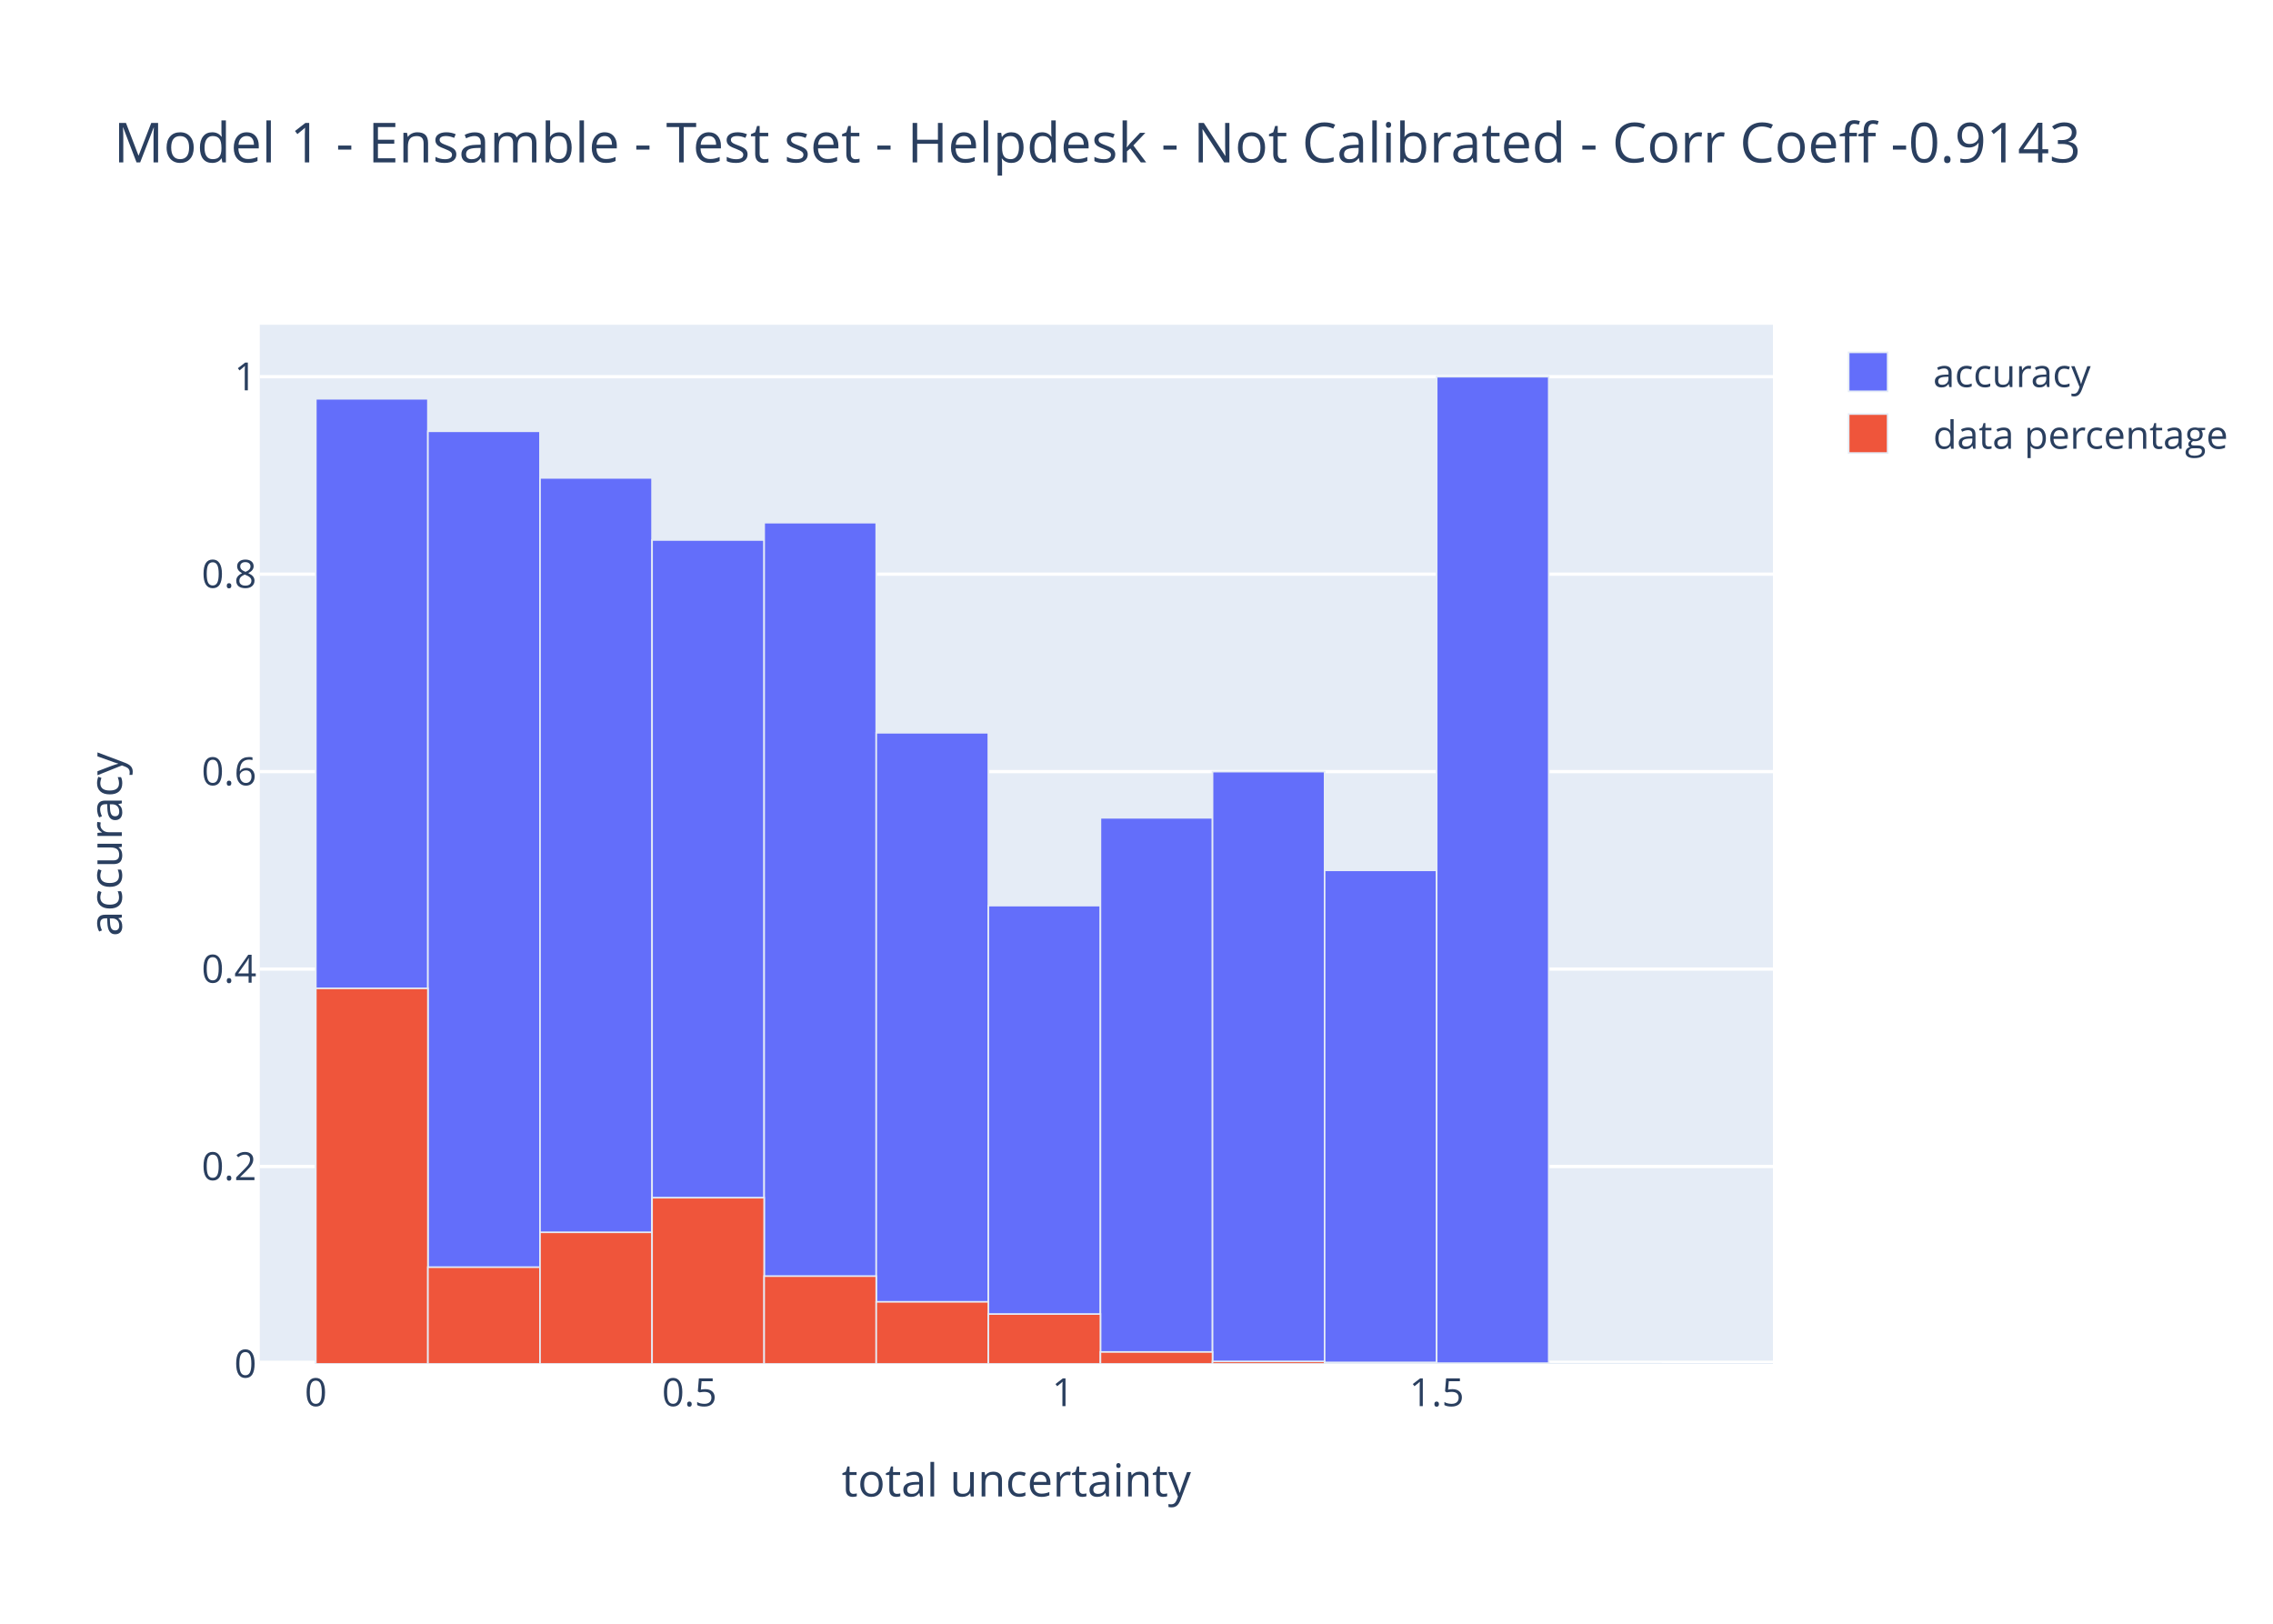
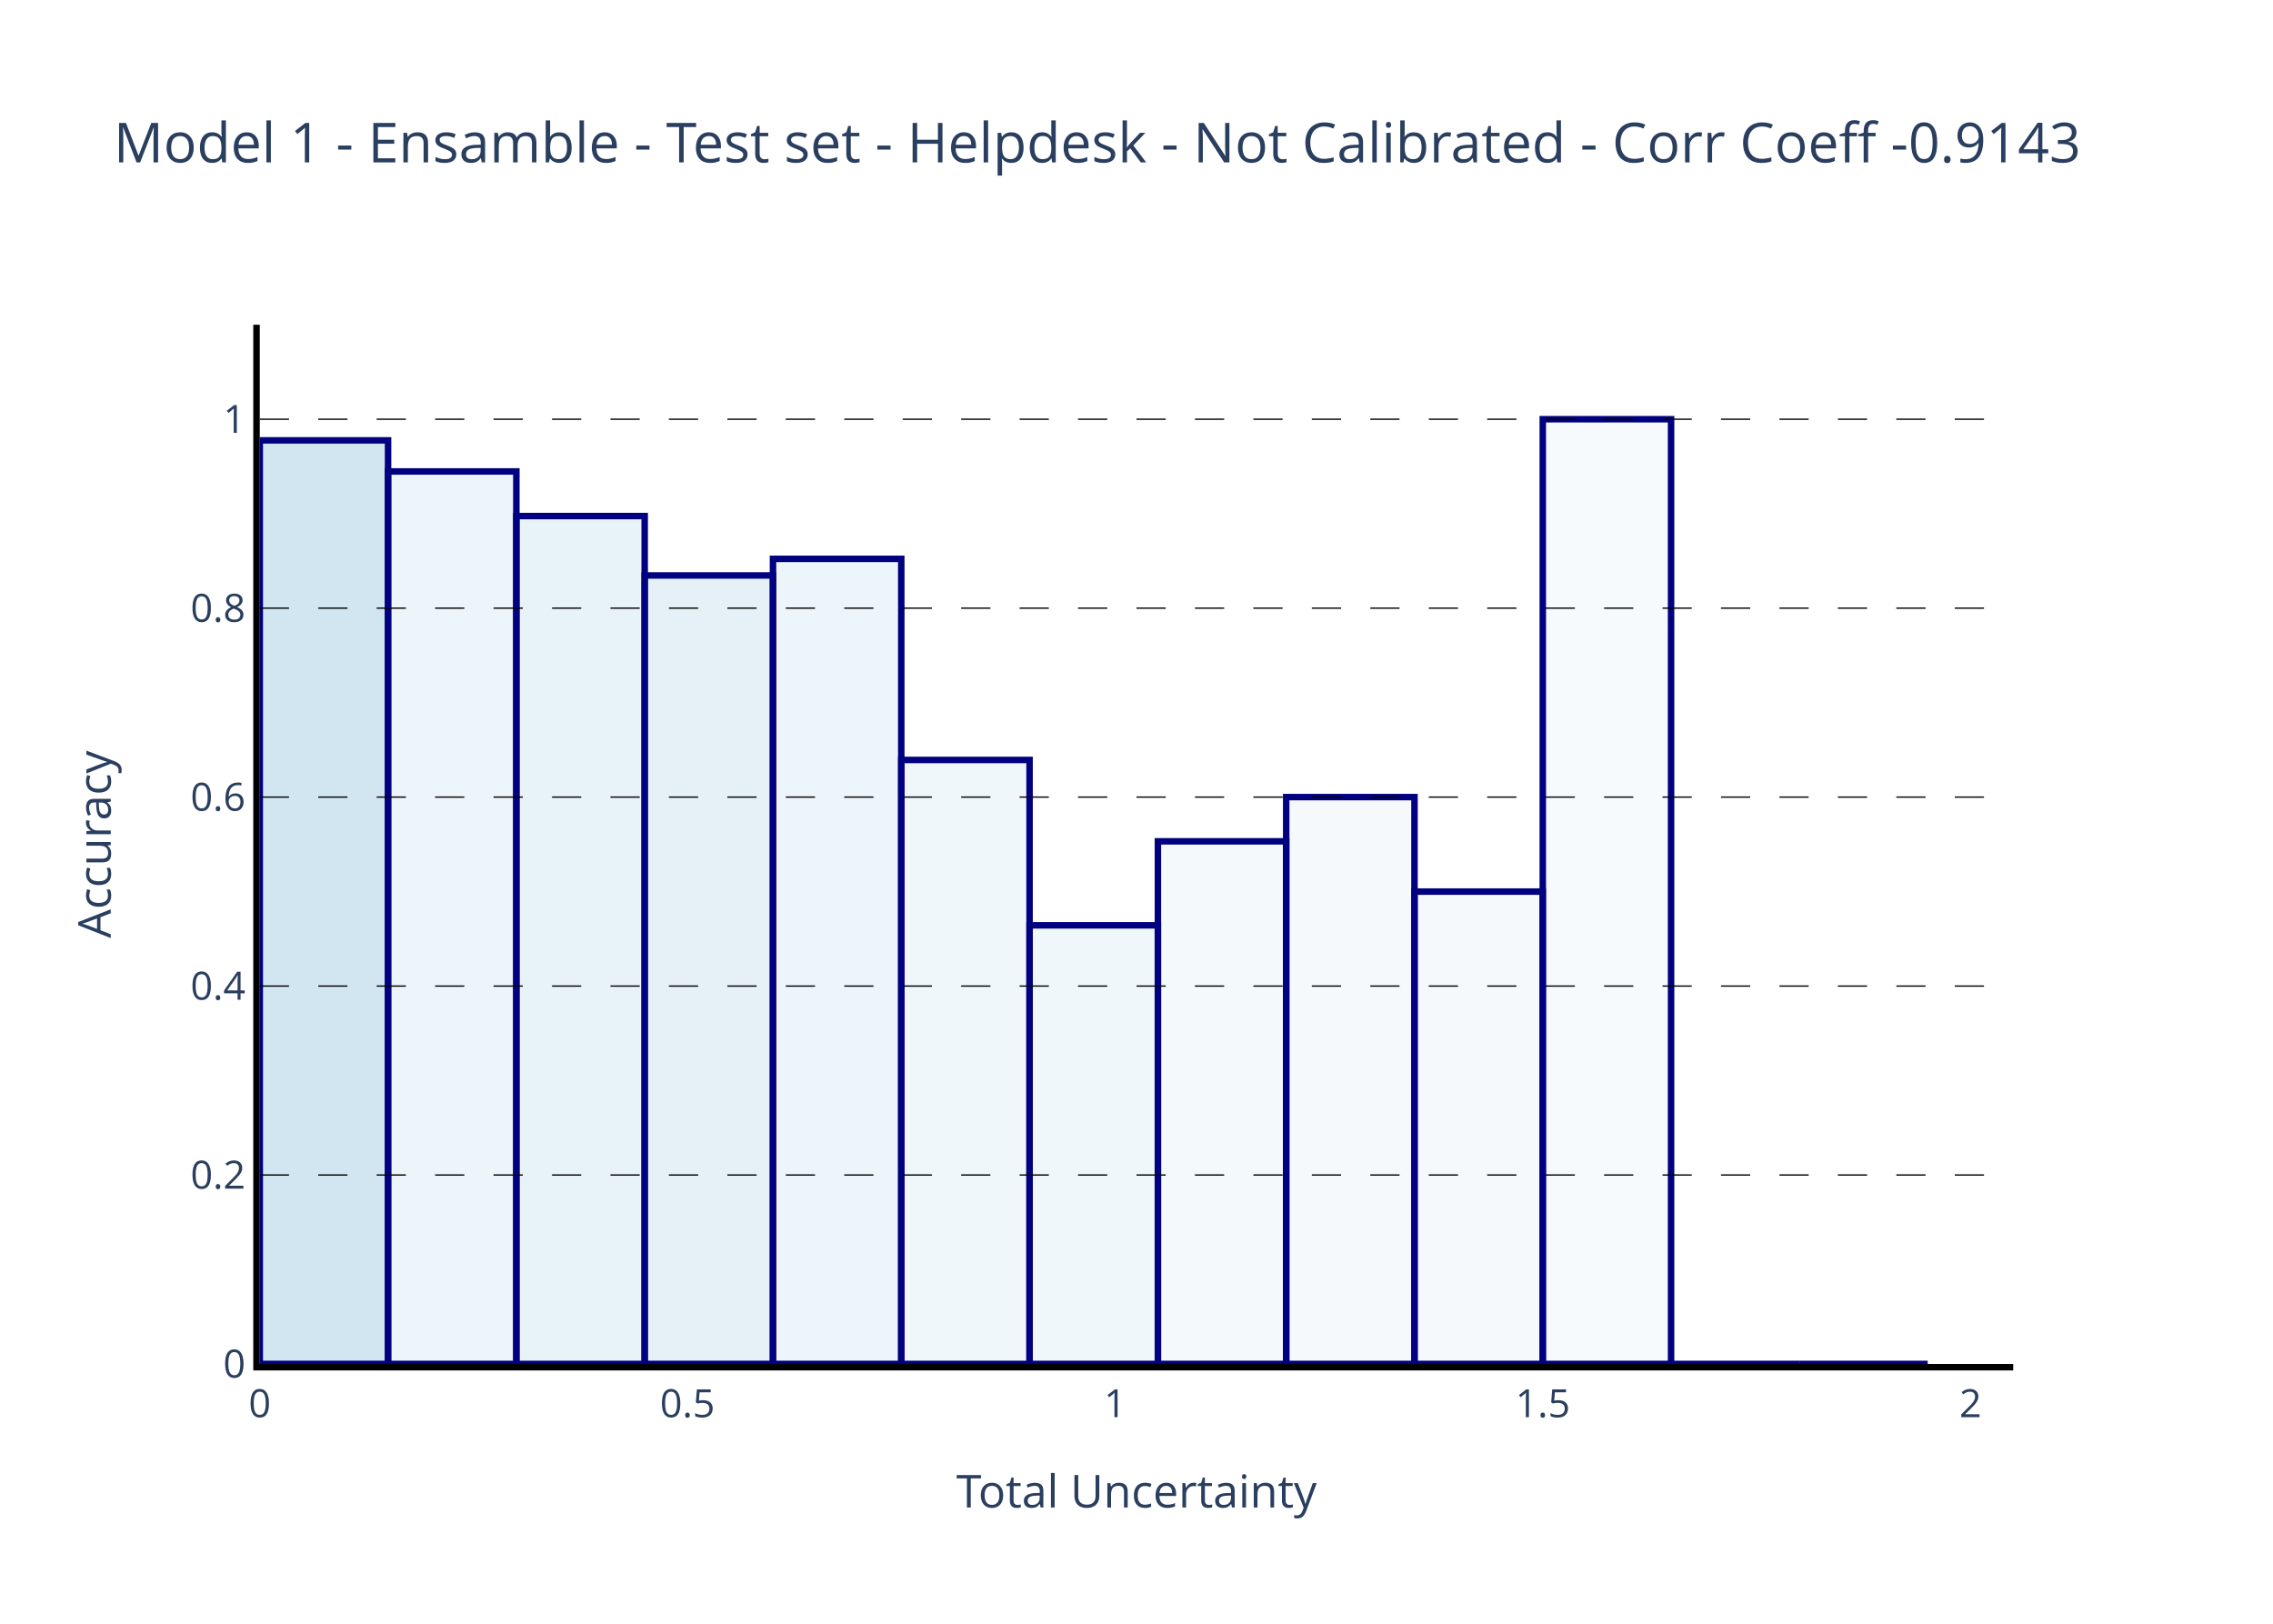
<svg xmlns="http://www.w3.org/2000/svg" class="main-svg" width="700" height="500" style="" viewBox="0 0 700 500">
  <rect x="0" y="0" width="700" height="500" style="fill: rgb(255, 255, 255); fill-opacity: 1;" />
-   <defs id="defs-a2b89d">
+   <defs id="defs-fe7f4f">
    <g class="clips">
-       <clipPath id="clipa2b89dxyplot" class="plotclip">
-         <rect width="466" height="320" />
+       <clipPath id="clipfe7f4fxyplot" class="plotclip">
+         <rect width="540" height="320" />
      </clipPath>
-       <clipPath class="axesclip" id="clipa2b89dx">
-         <rect x="80" y="0" width="466" height="500" />
+       <clipPath class="axesclip" id="clipfe7f4fx">
+         <rect x="80" y="0" width="540" height="500" />
      </clipPath>
-       <clipPath class="axesclip" id="clipa2b89dy">
+       <clipPath class="axesclip" id="clipfe7f4fy">
        <rect x="0" y="100" width="700" height="320" />
      </clipPath>
-       <clipPath class="axesclip" id="clipa2b89dxy">
-         <rect x="80" y="100" width="466" height="320" />
+       <clipPath class="axesclip" id="clipfe7f4fxy">
+         <rect x="80" y="100" width="540" height="320" />
      </clipPath>
    </g>
    <g class="gradients" />
    <g class="patterns" />
  </defs>
-   <g class="bglayer">
-     <rect class="bg" x="80" y="100" width="466" height="320" style="fill: rgb(229, 236, 246); fill-opacity: 1; stroke-width: 0;" />
-   </g>
+   <g class="bglayer" />
  <g class="layer-below">
    <g class="imagelayer" />
    <g class="shapelayer" />
  </g>
  <g class="cartesianlayer">
    <g class="subplot xy">
      <g class="layer-subplot">
        <g class="shapelayer" />
        <g class="imagelayer" />
      </g>
      <g class="gridlayer">
        <g class="x" />
        <g class="y">
-           <path class="ygrid crisp" transform="translate(0,359.2)" d="M80,0h466" style="stroke: rgb(255, 255, 255); stroke-opacity: 1; stroke-width: 1px;" />
-           <path class="ygrid crisp" transform="translate(0,298.4)" d="M80,0h466" style="stroke: rgb(255, 255, 255); stroke-opacity: 1; stroke-width: 1px;" />
-           <path class="ygrid crisp" transform="translate(0,237.6)" d="M80,0h466" style="stroke: rgb(255, 255, 255); stroke-opacity: 1; stroke-width: 1px;" />
-           <path class="ygrid crisp" transform="translate(0,176.8)" d="M80,0h466" style="stroke: rgb(255, 255, 255); stroke-opacity: 1; stroke-width: 1px;" />
-           <path class="ygrid crisp" transform="translate(0,116)" d="M80,0h466" style="stroke: rgb(255, 255, 255); stroke-opacity: 1; stroke-width: 1px;" />
+           <path class="ygrid crisp" transform="translate(0,361.82)" d="M80,0h540" style="stroke: rgb(255, 255, 255); stroke-opacity: 1; stroke-width: 1px;" />
+           <path class="ygrid crisp" transform="translate(0,303.64)" d="M80,0h540" style="stroke: rgb(255, 255, 255); stroke-opacity: 1; stroke-width: 1px;" />
+           <path class="ygrid crisp" transform="translate(0,245.45)" d="M80,0h540" style="stroke: rgb(255, 255, 255); stroke-opacity: 1; stroke-width: 1px;" />
+           <path class="ygrid crisp" transform="translate(0,187.27)" d="M80,0h540" style="stroke: rgb(255, 255, 255); stroke-opacity: 1; stroke-width: 1px;" />
+           <path class="ygrid crisp" transform="translate(0,129.09)" d="M80,0h540" style="stroke: rgb(255, 255, 255); stroke-opacity: 1; stroke-width: 1px;" />
        </g>
      </g>
      <g class="zerolinelayer">
-         <path class="yzl zl crisp" transform="translate(0,420)" d="M80,0h466" style="stroke: rgb(255, 255, 255); stroke-opacity: 1; stroke-width: 2px;" />
+         <path class="yzl zl crisp" transform="translate(0,420)" d="M80,0h540" style="stroke: rgb(255, 255, 255); stroke-opacity: 1; stroke-width: 2px;" />
      </g>
      <path class="xlines-below" />
      <path class="ylines-below" />
      <g class="overlines-below" />
      <g class="xaxislayer-below" />
      <g class="yaxislayer-below" />
      <g class="overaxes-below" />
-       <g class="plot" transform="translate(80,100)" clip-path="url(#clipa2b89dxyplot)">
+       <g class="plot" transform="translate(80,100)" clip-path="url(#clipfe7f4fxyplot)">
        <g class="barlayer mlayer">
          <g class="trace bars" style="opacity: 1;">
            <g class="points">
              <g class="point">
-                 <path d="M17.26,320V22.8H51.78V320Z" style="vector-effect: non-scaling-stroke; opacity: 1; stroke-width: 0.5px; fill: rgb(99, 110, 250); fill-opacity: 1; stroke: rgb(229, 236, 246); stroke-opacity: 1;" />
+                 <path d="M0,320V35.6H39.51V320Z" style="vector-effect: non-scaling-stroke; opacity: 1; stroke-width: 2px; fill: rgb(158, 202, 225); fill-opacity: 0.48; stroke: rgb(0, 0, 128); stroke-opacity: 1;" />
              </g>
              <g class="point">
-                 <path d="M51.78,320V32.8H86.3V320Z" style="vector-effect: non-scaling-stroke; opacity: 1; stroke-width: 0.5px; fill: rgb(99, 110, 250); fill-opacity: 1; stroke: rgb(229, 236, 246); stroke-opacity: 1;" />
+                 <path d="M39.51,320V45.17H79.02V320Z" style="vector-effect: non-scaling-stroke; opacity: 1; stroke-width: 2px; fill: rgb(158, 202, 225); fill-opacity: 0.198; stroke: rgb(0, 0, 128); stroke-opacity: 1;" />
              </g>
              <g class="point">
-                 <path d="M86.3,320V47.16H120.81V320Z" style="vector-effect: non-scaling-stroke; opacity: 1; stroke-width: 0.5px; fill: rgb(99, 110, 250); fill-opacity: 1; stroke: rgb(229, 236, 246); stroke-opacity: 1;" />
+                 <path d="M79.02,320V58.91H118.54V320Z" style="vector-effect: non-scaling-stroke; opacity: 1; stroke-width: 2px; fill: rgb(158, 202, 225); fill-opacity: 0.233; stroke: rgb(0, 0, 128); stroke-opacity: 1;" />
              </g>
              <g class="point">
-                 <path d="M120.81,320V66.28H155.33V320Z" style="vector-effect: non-scaling-stroke; opacity: 1; stroke-width: 0.5px; fill: rgb(99, 110, 250); fill-opacity: 1; stroke: rgb(229, 236, 246); stroke-opacity: 1;" />
+                 <path d="M118.54,320V77.2H158.05V320Z" style="vector-effect: non-scaling-stroke; opacity: 1; stroke-width: 2px; fill: rgb(158, 202, 225); fill-opacity: 0.268; stroke: rgb(0, 0, 128); stroke-opacity: 1;" />
              </g>
              <g class="point">
-                 <path d="M155.33,320V60.94H189.85V320Z" style="vector-effect: non-scaling-stroke; opacity: 1; stroke-width: 0.5px; fill: rgb(99, 110, 250); fill-opacity: 1; stroke: rgb(229, 236, 246); stroke-opacity: 1;" />
+                 <path d="M158.05,320V72.09H197.56V320Z" style="vector-effect: non-scaling-stroke; opacity: 1; stroke-width: 2px; fill: rgb(158, 202, 225); fill-opacity: 0.189; stroke: rgb(0, 0, 128); stroke-opacity: 1;" />
              </g>
              <g class="point">
-                 <path d="M189.85,320V125.64H224.37V320Z" style="vector-effect: non-scaling-stroke; opacity: 1; stroke-width: 0.5px; fill: rgb(99, 110, 250); fill-opacity: 1; stroke: rgb(229, 236, 246); stroke-opacity: 1;" />
+                 <path d="M197.56,320V134.01H237.07V320Z" style="vector-effect: non-scaling-stroke; opacity: 1; stroke-width: 2px; fill: rgb(158, 202, 225); fill-opacity: 0.163; stroke: rgb(0, 0, 128); stroke-opacity: 1;" />
              </g>
              <g class="point">
-                 <path d="M224.37,320V178.86H258.89V320Z" style="vector-effect: non-scaling-stroke; opacity: 1; stroke-width: 0.5px; fill: rgb(99, 110, 250); fill-opacity: 1; stroke: rgb(229, 236, 246); stroke-opacity: 1;" />
+                 <path d="M237.07,320V184.94H276.59V320Z" style="vector-effect: non-scaling-stroke; opacity: 1; stroke-width: 2px; fill: rgb(158, 202, 225); fill-opacity: 0.151; stroke: rgb(0, 0, 128); stroke-opacity: 1;" />
              </g>
              <g class="point">
-                 <path d="M258.89,320V151.83H293.41V320Z" style="vector-effect: non-scaling-stroke; opacity: 1; stroke-width: 0.5px; fill: rgb(99, 110, 250); fill-opacity: 1; stroke: rgb(229, 236, 246); stroke-opacity: 1;" />
+                 <path d="M276.59,320V159.07H316.1V320Z" style="vector-effect: non-scaling-stroke; opacity: 1; stroke-width: 2px; fill: rgb(158, 202, 225); fill-opacity: 0.112; stroke: rgb(0, 0, 128); stroke-opacity: 1;" />
              </g>
              <g class="point">
-                 <path d="M293.41,320V137.6H327.93V320Z" style="vector-effect: non-scaling-stroke; opacity: 1; stroke-width: 0.5px; fill: rgb(99, 110, 250); fill-opacity: 1; stroke: rgb(229, 236, 246); stroke-opacity: 1;" />
+                 <path d="M316.1,320V145.45H355.61V320Z" style="vector-effect: non-scaling-stroke; opacity: 1; stroke-width: 2px; fill: rgb(158, 202, 225); fill-opacity: 0.103; stroke: rgb(0, 0, 128); stroke-opacity: 1;" />
              </g>
              <g class="point">
-                 <path d="M327.93,320V168H362.44V320Z" style="vector-effect: non-scaling-stroke; opacity: 1; stroke-width: 0.5px; fill: rgb(99, 110, 250); fill-opacity: 1; stroke: rgb(229, 236, 246); stroke-opacity: 1;" />
+                 <path d="M355.61,320V174.55H395.12V320Z" style="vector-effect: non-scaling-stroke; opacity: 1; stroke-width: 2px; fill: rgb(158, 202, 225); fill-opacity: 0.102; stroke: rgb(0, 0, 128); stroke-opacity: 1;" />
              </g>
              <g class="point">
-                 <path d="M362.44,320V16H396.96V320Z" style="vector-effect: non-scaling-stroke; opacity: 1; stroke-width: 0.5px; fill: rgb(99, 110, 250); fill-opacity: 1; stroke: rgb(229, 236, 246); stroke-opacity: 1;" />
+                 <path d="M395.12,320V29.09H434.63V320Z" style="vector-effect: non-scaling-stroke; opacity: 1; stroke-width: 2px; fill: rgb(158, 202, 225); fill-opacity: 0.101; stroke: rgb(0, 0, 128); stroke-opacity: 1;" />
              </g>
              <g class="point">
-                 <path d="M396.96,320V320H431.48V320Z" style="vector-effect: non-scaling-stroke; opacity: 1; stroke-width: 0.5px; fill: rgb(99, 110, 250); fill-opacity: 1; stroke: rgb(229, 236, 246); stroke-opacity: 1;" />
+                 <path d="M434.63,320V320H474.15V320Z" style="vector-effect: non-scaling-stroke; opacity: 1; stroke-width: 2px; fill: rgb(158, 202, 225); fill-opacity: 0.1; stroke: rgb(0, 0, 128); stroke-opacity: 1;" />
              </g>
              <g class="point">
-                 <path d="M431.48,320V320H466V320Z" style="vector-effect: non-scaling-stroke; opacity: 1; stroke-width: 0.5px; fill: rgb(99, 110, 250); fill-opacity: 1; stroke: rgb(229, 236, 246); stroke-opacity: 1;" />
-               </g>
-             </g>
-           </g>
-           <g class="trace bars" style="opacity: 1;">
-             <g class="points">
-               <g class="point">
-                 <path d="M17.26,320V204.34H51.78V320Z" style="vector-effect: non-scaling-stroke; opacity: 1; stroke-width: 0.5px; fill: rgb(239, 85, 59); fill-opacity: 1; stroke: rgb(229, 236, 246); stroke-opacity: 1;" />
-               </g>
-               <g class="point">
-                 <path d="M51.78,320V290.2H86.3V320Z" style="vector-effect: non-scaling-stroke; opacity: 1; stroke-width: 0.5px; fill: rgb(239, 85, 59); fill-opacity: 1; stroke: rgb(229, 236, 246); stroke-opacity: 1;" />
-               </g>
-               <g class="point">
-                 <path d="M86.3,320V279.46H120.81V320Z" style="vector-effect: non-scaling-stroke; opacity: 1; stroke-width: 0.5px; fill: rgb(239, 85, 59); fill-opacity: 1; stroke: rgb(229, 236, 246); stroke-opacity: 1;" />
-               </g>
-               <g class="point">
-                 <path d="M120.81,320V268.8H155.33V320Z" style="vector-effect: non-scaling-stroke; opacity: 1; stroke-width: 0.5px; fill: rgb(239, 85, 59); fill-opacity: 1; stroke: rgb(229, 236, 246); stroke-opacity: 1;" />
-               </g>
-               <g class="point">
-                 <path d="M155.33,320V292.95H189.85V320Z" style="vector-effect: non-scaling-stroke; opacity: 1; stroke-width: 0.5px; fill: rgb(239, 85, 59); fill-opacity: 1; stroke: rgb(229, 236, 246); stroke-opacity: 1;" />
-               </g>
-               <g class="point">
-                 <path d="M189.85,320V300.87H224.37V320Z" style="vector-effect: non-scaling-stroke; opacity: 1; stroke-width: 0.5px; fill: rgb(239, 85, 59); fill-opacity: 1; stroke: rgb(229, 236, 246); stroke-opacity: 1;" />
-               </g>
-               <g class="point">
-                 <path d="M224.37,320V304.63H258.89V320Z" style="vector-effect: non-scaling-stroke; opacity: 1; stroke-width: 0.5px; fill: rgb(239, 85, 59); fill-opacity: 1; stroke: rgb(229, 236, 246); stroke-opacity: 1;" />
-               </g>
-               <g class="point">
-                 <path d="M258.89,320V316.31H293.41V320Z" style="vector-effect: non-scaling-stroke; opacity: 1; stroke-width: 0.5px; fill: rgb(239, 85, 59); fill-opacity: 1; stroke: rgb(229, 236, 246); stroke-opacity: 1;" />
-               </g>
-               <g class="point">
-                 <path d="M293.41,320V319.22H327.93V320Z" style="vector-effect: non-scaling-stroke; opacity: 1; stroke-width: 0.5px; fill: rgb(239, 85, 59); fill-opacity: 1; stroke: rgb(229, 236, 246); stroke-opacity: 1;" />
-               </g>
-               <g class="point">
-                 <path d="M327.93,320V319.53H362.44V320Z" style="vector-effect: non-scaling-stroke; opacity: 1; stroke-width: 0.5px; fill: rgb(239, 85, 59); fill-opacity: 1; stroke: rgb(229, 236, 246); stroke-opacity: 1;" />
-               </g>
-               <g class="point">
-                 <path d="M362.44,320V319.76H396.96V320Z" style="vector-effect: non-scaling-stroke; opacity: 1; stroke-width: 0.5px; fill: rgb(239, 85, 59); fill-opacity: 1; stroke: rgb(229, 236, 246); stroke-opacity: 1;" />
-               </g>
-               <g class="point">
-                 <path d="M396.96,320V319.92H431.48V320Z" style="vector-effect: non-scaling-stroke; opacity: 1; stroke-width: 0.5px; fill: rgb(239, 85, 59); fill-opacity: 1; stroke: rgb(229, 236, 246); stroke-opacity: 1;" />
-               </g>
-               <g class="point">
-                 <path d="M431.48,320V320H466V320Z" style="vector-effect: non-scaling-stroke; opacity: 1; stroke-width: 0.5px; fill: rgb(239, 85, 59); fill-opacity: 1; stroke: rgb(229, 236, 246); stroke-opacity: 1;" />
+                 <path d="M474.15,320V320H513.66V320Z" style="vector-effect: non-scaling-stroke; opacity: 1; stroke-width: 2px; fill: rgb(158, 202, 225); fill-opacity: 0.1; stroke: rgb(0, 0, 128); stroke-opacity: 1;" />
              </g>
            </g>
          </g>
        </g>
      </g>
      <g class="overplot" />
-       <path class="xlines-above crisp" d="M0,0" style="fill: none;" />
-       <path class="ylines-above crisp" d="M0,0" style="fill: none;" />
+       <path class="xlines-above crisp" d="M78,421H620" style="fill: none; stroke-width: 2px; stroke: rgb(0, 0, 0); stroke-opacity: 1;" />
+       <path class="ylines-above crisp" d="M79,100V420" style="fill: none; stroke-width: 2px; stroke: rgb(0, 0, 0); stroke-opacity: 1;" />
      <g class="overlines-above" />
      <g class="xaxislayer-above">
        <g class="xtick">
-           <text text-anchor="middle" x="0" y="433" transform="translate(97.26,0)" style="font-family: 'Open Sans', verdana, arial, sans-serif; font-size: 12px; fill: rgb(42, 63, 95); fill-opacity: 1; white-space: pre; opacity: 1;">0</text>
+           <text text-anchor="middle" x="0" y="436.4" transform="translate(80,0)" style="font-family: 'Open Sans', verdana, arial, sans-serif; font-size: 12px; fill: rgb(42, 63, 95); fill-opacity: 1; white-space: pre; opacity: 1;">0</text>
        </g>
        <g class="xtick">
-           <text text-anchor="middle" x="0" y="433" style="font-family: 'Open Sans', verdana, arial, sans-serif; font-size: 12px; fill: rgb(42, 63, 95); fill-opacity: 1; white-space: pre; opacity: 1;" transform="translate(212.32,0)">0.5</text>
+           <text text-anchor="middle" x="0" y="436.4" style="font-family: 'Open Sans', verdana, arial, sans-serif; font-size: 12px; fill: rgb(42, 63, 95); fill-opacity: 1; white-space: pre; opacity: 1;" transform="translate(211.71,0)">0.5</text>
        </g>
        <g class="xtick">
-           <text text-anchor="middle" x="0" y="433" style="font-family: 'Open Sans', verdana, arial, sans-serif; font-size: 12px; fill: rgb(42, 63, 95); fill-opacity: 1; white-space: pre; opacity: 1;" transform="translate(327.38,0)">1</text>
+           <text text-anchor="middle" x="0" y="436.4" style="font-family: 'Open Sans', verdana, arial, sans-serif; font-size: 12px; fill: rgb(42, 63, 95); fill-opacity: 1; white-space: pre; opacity: 1;" transform="translate(343.41,0)">1</text>
        </g>
        <g class="xtick">
-           <text text-anchor="middle" x="0" y="433" style="font-family: 'Open Sans', verdana, arial, sans-serif; font-size: 12px; fill: rgb(42, 63, 95); fill-opacity: 1; white-space: pre; opacity: 1;" transform="translate(442.44,0)">1.5</text>
+           <text text-anchor="middle" x="0" y="436.4" style="font-family: 'Open Sans', verdana, arial, sans-serif; font-size: 12px; fill: rgb(42, 63, 95); fill-opacity: 1; white-space: pre; opacity: 1;" transform="translate(475.12,0)">1.5</text>
+         </g>
+         <g class="xtick">
+           <text text-anchor="middle" x="0" y="436.4" style="font-family: 'Open Sans', verdana, arial, sans-serif; font-size: 12px; fill: rgb(42, 63, 95); fill-opacity: 1; white-space: pre; opacity: 1;" transform="translate(606.83,0)">2</text>
        </g>
      </g>
      <g class="yaxislayer-above">
        <g class="ytick">
-           <text text-anchor="end" x="79" y="4.2" transform="translate(0,420)" style="font-family: 'Open Sans', verdana, arial, sans-serif; font-size: 12px; fill: rgb(42, 63, 95); fill-opacity: 1; white-space: pre; opacity: 1;">0</text>
+           <text text-anchor="end" x="75.6" y="4.2" transform="translate(0,420)" style="font-family: 'Open Sans', verdana, arial, sans-serif; font-size: 12px; fill: rgb(42, 63, 95); fill-opacity: 1; white-space: pre; opacity: 1;">0</text>
        </g>
        <g class="ytick">
-           <text text-anchor="end" x="79" y="4.2" style="font-family: 'Open Sans', verdana, arial, sans-serif; font-size: 12px; fill: rgb(42, 63, 95); fill-opacity: 1; white-space: pre; opacity: 1;" transform="translate(0,359.2)">0.2</text>
+           <text text-anchor="end" x="75.6" y="4.2" style="font-family: 'Open Sans', verdana, arial, sans-serif; font-size: 12px; fill: rgb(42, 63, 95); fill-opacity: 1; white-space: pre; opacity: 1;" transform="translate(0,361.82)">0.2</text>
        </g>
        <g class="ytick">
-           <text text-anchor="end" x="79" y="4.2" style="font-family: 'Open Sans', verdana, arial, sans-serif; font-size: 12px; fill: rgb(42, 63, 95); fill-opacity: 1; white-space: pre; opacity: 1;" transform="translate(0,298.4)">0.4</text>
+           <text text-anchor="end" x="75.6" y="4.2" style="font-family: 'Open Sans', verdana, arial, sans-serif; font-size: 12px; fill: rgb(42, 63, 95); fill-opacity: 1; white-space: pre; opacity: 1;" transform="translate(0,303.64)">0.4</text>
        </g>
        <g class="ytick">
-           <text text-anchor="end" x="79" y="4.2" style="font-family: 'Open Sans', verdana, arial, sans-serif; font-size: 12px; fill: rgb(42, 63, 95); fill-opacity: 1; white-space: pre; opacity: 1;" transform="translate(0,237.6)">0.6</text>
+           <text text-anchor="end" x="75.6" y="4.2" style="font-family: 'Open Sans', verdana, arial, sans-serif; font-size: 12px; fill: rgb(42, 63, 95); fill-opacity: 1; white-space: pre; opacity: 1;" transform="translate(0,245.45)">0.6</text>
        </g>
        <g class="ytick">
-           <text text-anchor="end" x="79" y="4.2" style="font-family: 'Open Sans', verdana, arial, sans-serif; font-size: 12px; fill: rgb(42, 63, 95); fill-opacity: 1; white-space: pre; opacity: 1;" transform="translate(0,176.8)">0.8</text>
+           <text text-anchor="end" x="75.6" y="4.2" style="font-family: 'Open Sans', verdana, arial, sans-serif; font-size: 12px; fill: rgb(42, 63, 95); fill-opacity: 1; white-space: pre; opacity: 1;" transform="translate(0,187.27)">0.8</text>
        </g>
        <g class="ytick">
-           <text text-anchor="end" x="79" y="4.2" style="font-family: 'Open Sans', verdana, arial, sans-serif; font-size: 12px; fill: rgb(42, 63, 95); fill-opacity: 1; white-space: pre; opacity: 1;" transform="translate(0,116)">1</text>
+           <text text-anchor="end" x="75.6" y="4.2" style="font-family: 'Open Sans', verdana, arial, sans-serif; font-size: 12px; fill: rgb(42, 63, 95); fill-opacity: 1; white-space: pre; opacity: 1;" transform="translate(0,129.09)">1</text>
        </g>
      </g>
      <g class="overaxes-above" />
    </g>
  </g>
  <g class="polarlayer" />
  <g class="ternarylayer" />
  <g class="geolayer" />
  <g class="funnelarealayer" />
  <g class="pielayer" />
  <g class="iciclelayer" />
  <g class="treemaplayer" />
  <g class="sunburstlayer" />
  <g class="glimages" />
-   <defs id="topdefs-a2b89d">
+   <defs id="topdefs-fe7f4f">
    <g class="clips" />
-     <clipPath id="legenda2b89d">
-       <rect width="133" height="48" x="0" y="0" />
-     </clipPath>
  </defs>
  <g class="layer-above">
    <g class="imagelayer" />
-     <g class="shapelayer" />
+     <g class="shapelayer">
+       <path data-index="0" fill-rule="evenodd" d="M80,129.09L620,129.09" clip-path="url(#clipfe7f4fy)" style="opacity: 1; stroke: rgb(0, 0, 0); stroke-opacity: 1; fill: rgb(0, 0, 0); fill-opacity: 0; stroke-dasharray: 9px, 9px; stroke-width: 0.4px;" />
+       <path data-index="1" fill-rule="evenodd" d="M80,187.27L620,187.27" clip-path="url(#clipfe7f4fy)" style="opacity: 1; stroke: rgb(0, 0, 0); stroke-opacity: 1; fill: rgb(0, 0, 0); fill-opacity: 0; stroke-dasharray: 9px, 9px; stroke-width: 0.4px;" />
+       <path data-index="2" fill-rule="evenodd" d="M80,245.45L620,245.45" clip-path="url(#clipfe7f4fy)" style="opacity: 1; stroke: rgb(0, 0, 0); stroke-opacity: 1; fill: rgb(0, 0, 0); fill-opacity: 0; stroke-dasharray: 9px, 9px; stroke-width: 0.4px;" />
+       <path data-index="3" fill-rule="evenodd" d="M80,303.64L620,303.64" clip-path="url(#clipfe7f4fy)" style="opacity: 1; stroke: rgb(0, 0, 0); stroke-opacity: 1; fill: rgb(0, 0, 0); fill-opacity: 0; stroke-dasharray: 9px, 9px; stroke-width: 0.4px;" />
+       <path data-index="4" fill-rule="evenodd" d="M80,361.82L620,361.82" clip-path="url(#clipfe7f4fy)" style="opacity: 1; stroke: rgb(0, 0, 0); stroke-opacity: 1; fill: rgb(0, 0, 0); fill-opacity: 0; stroke-dasharray: 9px, 9px; stroke-width: 0.4px;" />
+     </g>
  </g>
  <g class="infolayer">
-     <g class="legend" pointer-events="all" transform="translate(555.32,100)">
-       <rect class="bg" shape-rendering="crispEdges" style="stroke: rgb(68, 68, 68); stroke-opacity: 1; fill: rgb(255, 255, 255); fill-opacity: 1; stroke-width: 0px;" width="133" height="48" x="0" y="0" />
-       <g class="scrollbox" transform="" clip-path="url(#legenda2b89d)">
-         <g class="groups">
-           <g class="traces" transform="translate(0,14.5)" style="opacity: 1;">
-             <text class="legendtext" text-anchor="start" x="40" y="4.68" style="font-family: 'Open Sans', verdana, arial, sans-serif; font-size: 12px; fill: rgb(42, 63, 95); fill-opacity: 1; white-space: pre;">accuracy</text>
-             <g class="layers" style="opacity: 1;">
-               <g class="legendfill" />
-               <g class="legendlines" />
-               <g class="legendsymbols">
-                 <g class="legendpoints">
-                   <path class="legendundefined" d="M6,6H-6V-6H6Z" transform="translate(20,0)" style="stroke-width: 0.5px; fill: rgb(99, 110, 250); fill-opacity: 1; stroke: rgb(229, 236, 246); stroke-opacity: 1;" />
-                 </g>
-               </g>
-             </g>
-             <rect class="legendtoggle" x="0" y="-9.5" width="127.062" height="19" style="fill: rgb(0, 0, 0); fill-opacity: 0;" />
-           </g>
-           <g class="traces" transform="translate(0,33.5)" style="opacity: 1;">
-             <text class="legendtext" text-anchor="start" x="40" y="4.68" style="font-family: 'Open Sans', verdana, arial, sans-serif; font-size: 12px; fill: rgb(42, 63, 95); fill-opacity: 1; white-space: pre;">data percentage</text>
-             <g class="layers" style="opacity: 1;">
-               <g class="legendfill" />
-               <g class="legendlines" />
-               <g class="legendsymbols">
-                 <g class="legendpoints">
-                   <path class="legendundefined" d="M6,6H-6V-6H6Z" transform="translate(20,0)" style="stroke-width: 0.5px; fill: rgb(239, 85, 59); fill-opacity: 1; stroke: rgb(229, 236, 246); stroke-opacity: 1;" />
-                 </g>
-               </g>
-             </g>
-             <rect class="legendtoggle" x="0" y="-9.5" width="127.062" height="19" style="fill: rgb(0, 0, 0); fill-opacity: 0;" />
-           </g>
-         </g>
-       </g>
-       <rect class="scrollbar" rx="20" ry="3" width="0" height="0" style="fill: rgb(128, 139, 164); fill-opacity: 1;" x="0" y="0" />
-     </g>
    <g class="g-gtitle">
      <text class="gtitle" x="35" y="50" text-anchor="start" dy="0em" style="font-family: 'Open Sans', verdana, arial, sans-serif; font-size: 17px; fill: rgb(42, 63, 95); opacity: 1; font-weight: normal; white-space: pre;">Model 1 - Ensamble - Test set - Helpdesk - Not Calibrated - Corr Coeff -0.9143</text>
    </g>
    <g class="g-xtitle">
-       <text class="xtitle" x="313" y="460.8" text-anchor="middle" style="font-family: 'Open Sans', verdana, arial, sans-serif; font-size: 14px; fill: rgb(42, 63, 95); opacity: 1; font-weight: normal; white-space: pre;">total uncertainty</text>
+       <text class="xtitle" x="350" y="464.206" text-anchor="middle" style="font-family: 'Open Sans', verdana, arial, sans-serif; font-size: 14px; fill: rgb(42, 63, 95); opacity: 1; font-weight: normal; white-space: pre;">Total Uncertainty</text>
    </g>
    <g class="g-ytitle">
-       <text class="ytitle" transform="rotate(-90,37.5125,260)" x="37.513" y="260" text-anchor="middle" style="font-family: 'Open Sans', verdana, arial, sans-serif; font-size: 14px; fill: rgb(42, 63, 95); opacity: 1; font-weight: normal; white-space: pre;">accuracy</text>
+       <text class="ytitle" transform="rotate(-90,34.10625,260)" x="34.106" y="260" text-anchor="middle" style="font-family: 'Open Sans', verdana, arial, sans-serif; font-size: 14px; fill: rgb(42, 63, 95); opacity: 1; font-weight: normal; white-space: pre;">Accuracy</text>
    </g>
  </g>
</svg>
